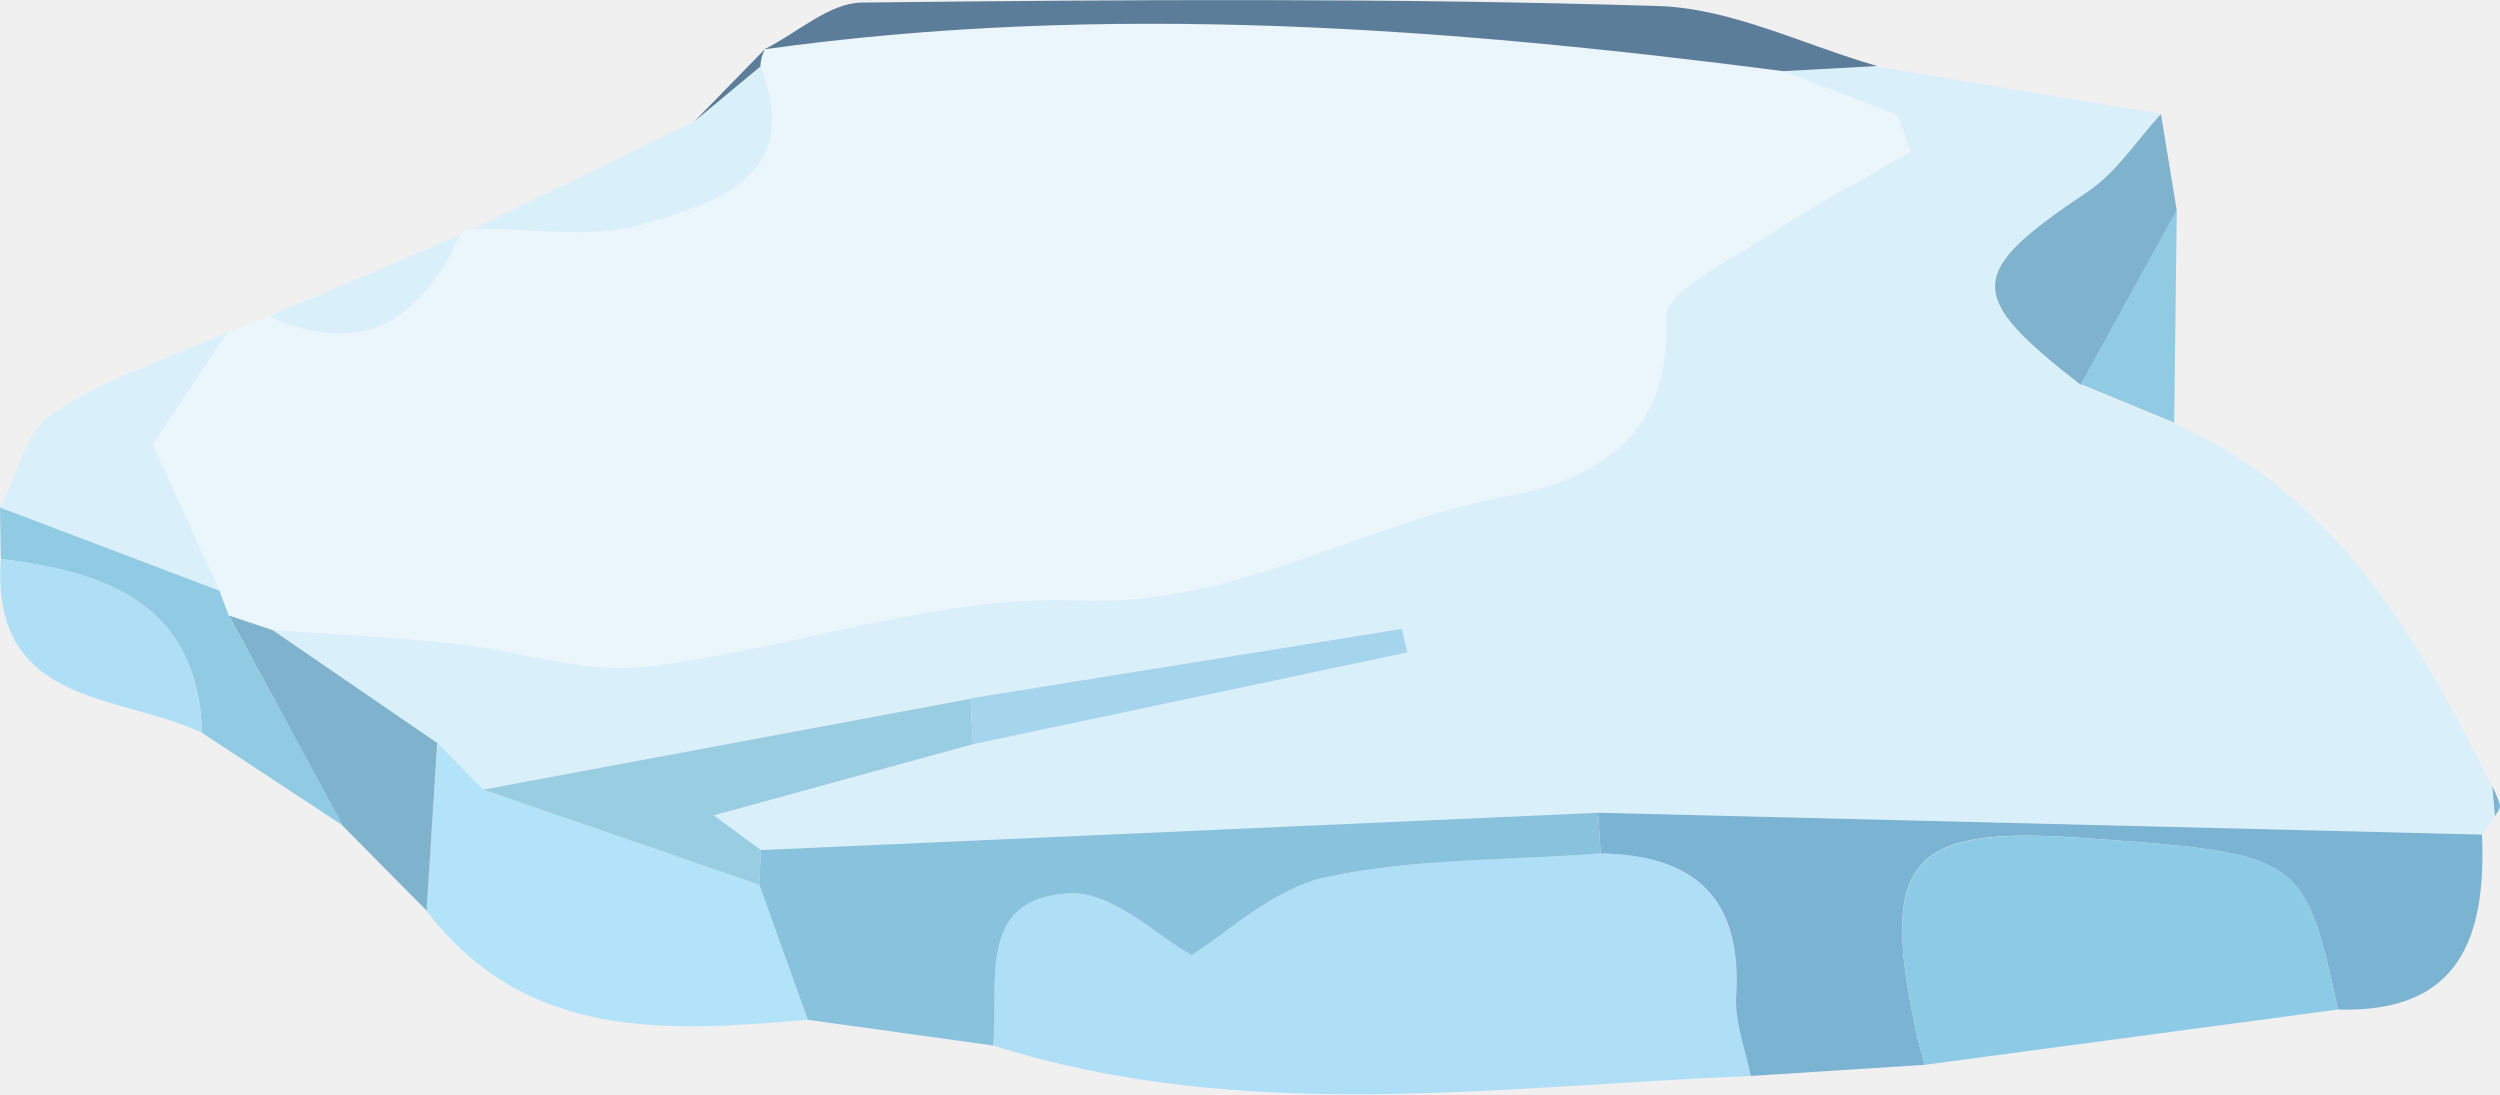
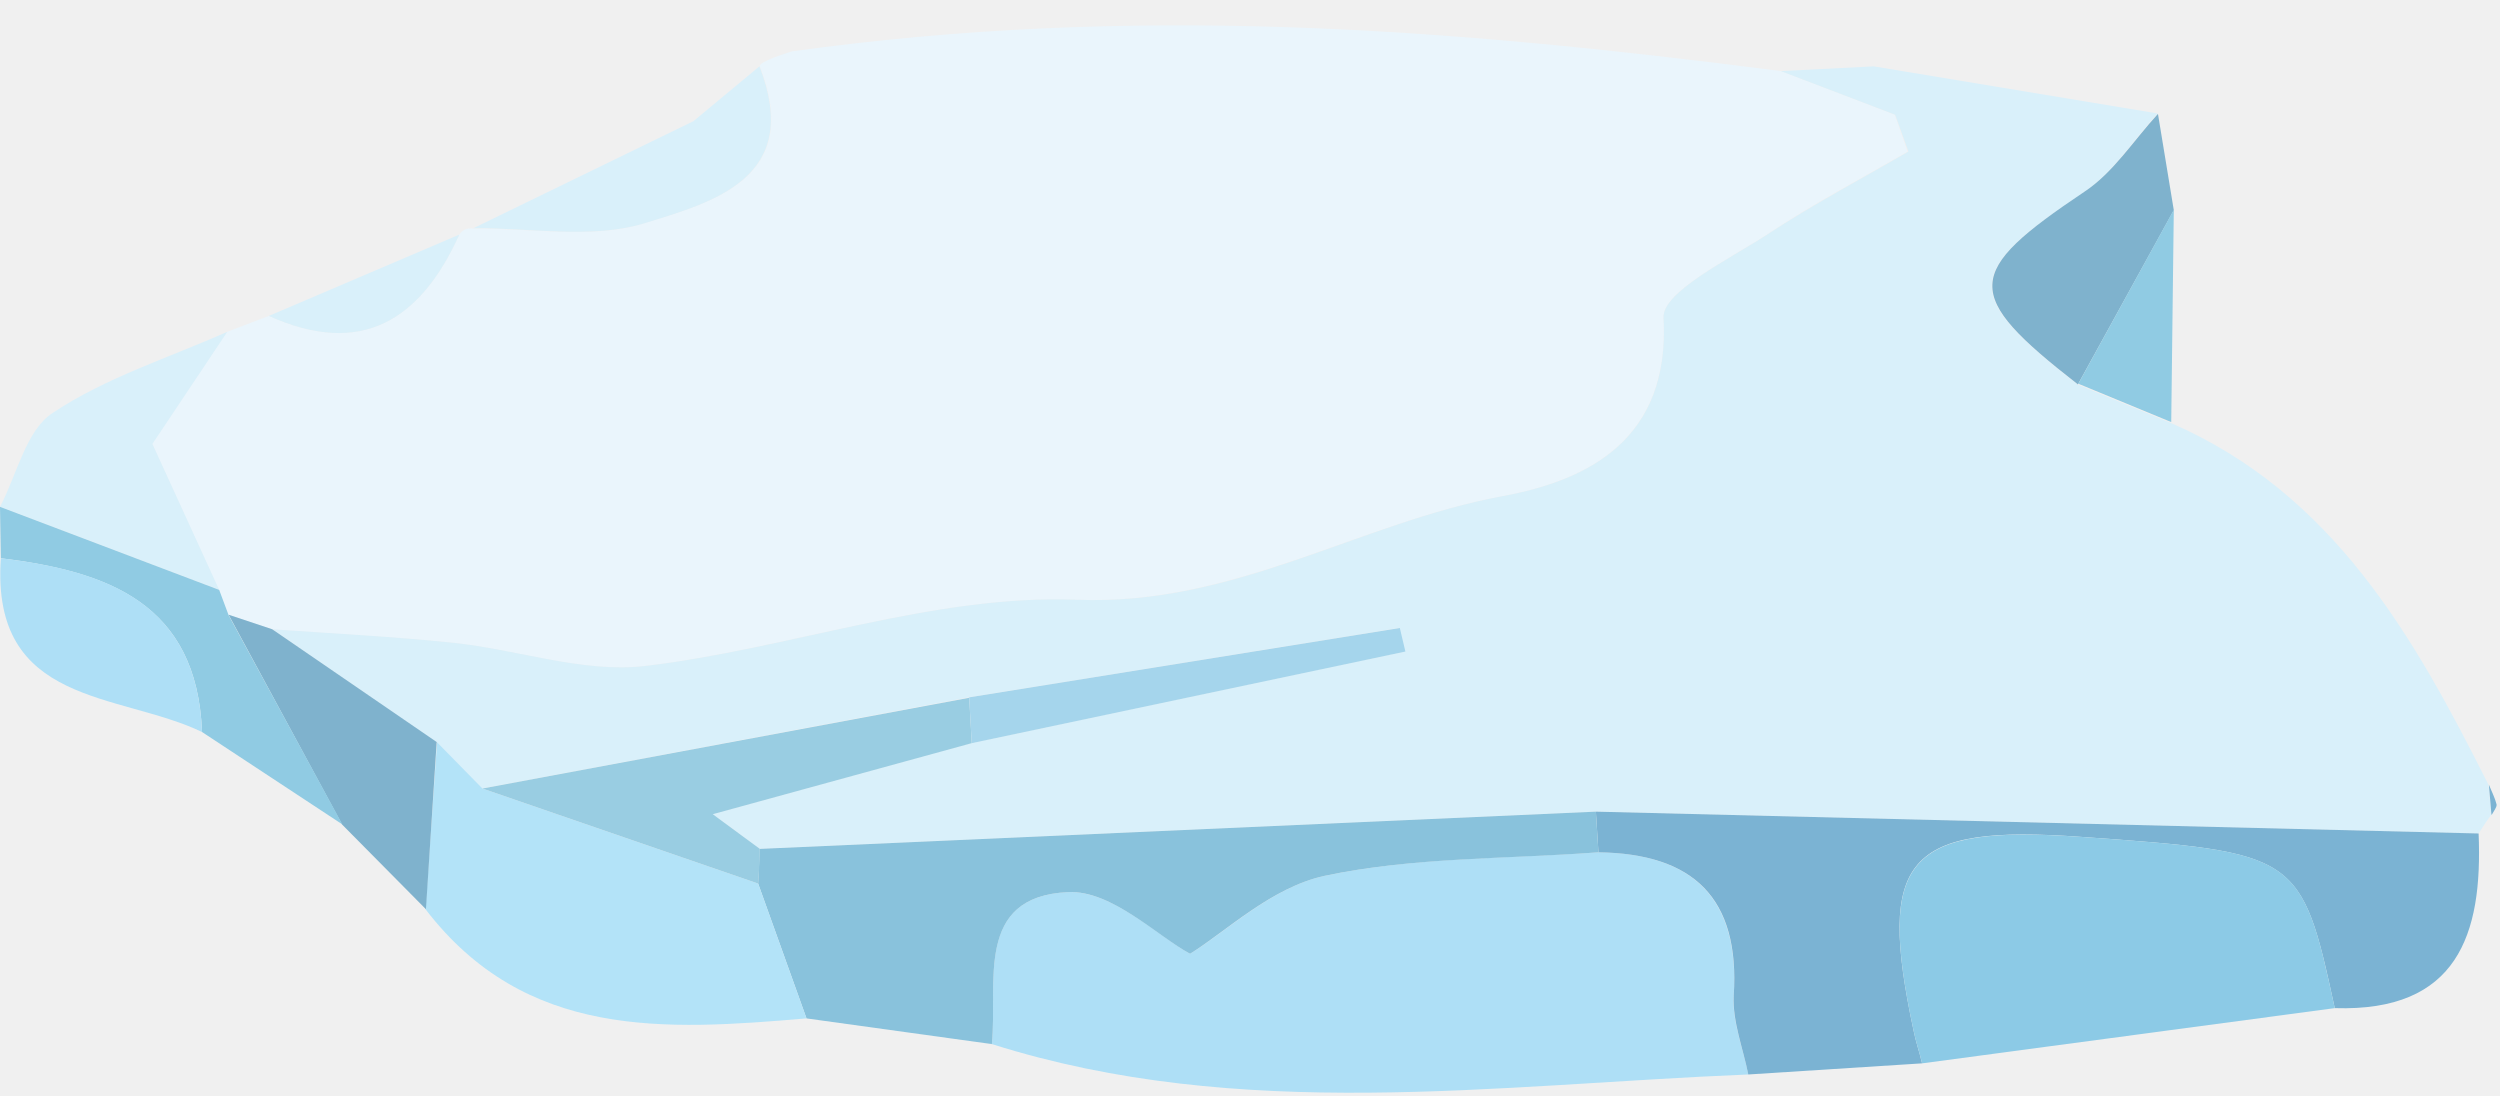
- <svg xmlns="http://www.w3.org/2000/svg" id="Layer_1" viewBox="0 0 583.2 255.3">
+ <svg xmlns="http://www.w3.org/2000/svg" width="584" height="256" viewBox="0 0 584 256" fill="none">
+   <g clip-path="url(#clip0_12_2)">
+     <path d="M53.1 77.5L62.8 73.8C84.5 83.6 98.3 74.7 107.3 54.8C108.1 53.6 109.2 53.2 110.6 53.4C123.9 53.2 138.1 56 150.3 52.2C166.6 47.2 187.7 41.7 177.5 15.5C177.067 14.387 185 12 185 12C264.4 1 337 6.4 416 16.6L442.6 26.8L445.6 35.4C434.6 41.8 423.3 47.7 412.7 54.8C403.8 60.6 388.2 68.2 388.6 74.2C390.1 102.6 371 112.2 350.9 115.9C317.4 122.1 288.3 141.5 251.4 140.1C218 138.8 184.3 151.6 150.4 155.6C136.1 157.2 121 151.8 106.2 150.2C92 148.7 77.8 148.1 63.5 147L53.3 143.7L51.1 137.8L35.5 103.6L53 77.5H53.1Z" fill="#EAF5FC" />
+     <path d="M63.6 147C77.9 148 92.1 148.7 106.3 150.2C121.1 151.8 136.2 157.2 150.5 155.6C184.4 151.6 218.1 138.8 251.5 140.1C288.4 141.6 317.5 122.1 351 115.9C371.1 112.2 390.2 102.6 388.6 74.2C388.3 68.2 403.9 60.6 412.8 54.8C423.4 47.8 434.8 41.8 445.8 35.4L442.7 26.8L416 16.6L437.7 15.5L504 26.5C498.3 32.8 493.6 40.3 486.8 44.9C458.6 63.7 458.2 68.7 485.3 89.8L507.1 98.8C545.1 115.3 563.9 148.7 581.3 183.3L582 190.3C580.9 191.7 579.9 193.3 579 194.7L372.7 189.6L177.4 198.3C174.1 195.8 170.8 193.3 166.4 190.2L226.8 173.6L328.1 152.2L326.8 146.7L226.3 162.9L112.6 184.2L102 173.4L63.6 147Z" fill="#D9F0FA" />
+     <path d="M408.4 251C349.3 253.4 289.9 262.3 231.7 243.9C233.1 229.5 227.5 209.5 249.4 208.4C259.7 207.9 270.5 218.7 278 222.8C286.4 217.7 297 207.3 309.4 204.6C330.1 200.2 352 200.6 373.4 199.1C395.4 199.4 406.4 209.7 405 232.6C404.6 238.6 407.2 244.9 408.4 251Z" fill="#AEDFF6" />
+     <path d="M408.4 251C407.2 244.9 404.7 238.7 405 232.6C406.5 209.7 395.5 199.4 373.4 199.1L372.8 189.6L579 194.7C580 218.4 574 236.4 545.4 235.5C537.6 199.5 536.9 199.1 486.2 195.5C445.2 192.5 438.4 200.5 447 240.7C447.5 243.3 448.4 245.8 449 248.4L408.4 251Z" fill="#7BB3D3" />
+     <path d="M449 248.4C448.4 245.8 447.5 243.3 447 240.7C438.4 200.5 445.3 192.6 486.2 195.5C537 199.1 537.6 199.5 545.4 235.5L449 248.4Z" fill="#8CCAE6" />
+     <path d="M372.8 189.6L373.4 199.1C352 200.7 330.1 200.2 309.4 204.6C297 207.3 286.4 217.6 278 222.8C270.5 218.8 259.7 207.9 249.5 208.4C227.5 209.4 233.1 229.6 231.7 243.9L188.4 237.9L177.1 206.4L177.5 198.3L372.8 189.6Z" fill="#89C2DC" />
+     <path d="M177.1 206.4L188.4 237.9C155.4 240.7 122.8 242.9 99.4 212.4L102.1 173.4L112.7 184.2L177.1 206.4Z" fill="#B3E3F8" />
+     <path d="M53.1 77.5L35.6 103.7L51.2 137.8L0 118.4C4 110.8 6.1 100.4 12.4 96.4C24.7 88.2 39.4 83.6 53.1 77.5Z" fill="#D9F0FA" />
+     <path d="M102 173.4L99.5 212.4L79.9 192.6L53.4 143.6L63.6 147L102.1 173.4H102Z" fill="#7FB2CD" />
+     <path d="M53.4 143.7L80 192.6L47.2 171C46 140.8 25 133.5 0.2 130.4L0 118.4L51.2 137.8L53.4 143.7Z" fill="#90CBE3" />
+     <path d="M0.2 130.4C25 133.4 46 140.8 47.2 171C27.9 161.7 -2.2 165 0.2 130.4Z" fill="#AEDFF6" />
+     <path d="M485.4 89.8C458.3 68.7 458.7 63.7 486.9 44.8C493.7 40.3 498.4 32.8 504.1 26.6L507.8 49.1L485.4 89.8Z" fill="#7FB2CD" />
+     <path d="M177.4 15.5C187.6 41.6 166.6 47.2 150.4 52.2C138.1 55.9 123.9 53.2 110.6 53.3L162 28.3L177.4 15.5Z" fill="#D9F0FA" />
+     <path d="M485.4 89.8L507.8 49L507.2 98.6L485.4 89.6V89.8Z" fill="#90CBE3" />
+     <path d="M107.3 54.8C98.3 74.7 84.5 83.6 62.8 73.8L107.3 54.8Z" fill="#D9F0FA" />
+     <path d="M582 190.3L581.4 183.3C582 184.8 582.8 186.3 583.2 187.9C583.3 188.6 582.5 189.5 582.1 190.3H582Z" fill="#7BB3D3" />
+     <path d="M177.1 206.4L112.7 184.2L226.4 163L227 173.6L166.5 190.2L177.5 198.3C177.5 201 177.3 203.7 177.1 206.4Z" fill="#99CDE2" />
+     <path d="M227 173.6L226.4 162.9L327 146.7L328.3 152.2L227 173.6Z" fill="#A5D5EC" />
+   </g>
  <defs>
-     <style>
-       .cls-4{fill:#aedff6}.cls-7{fill:#5c7d99}.cls-8{fill:#7bb3d3}.cls-10{fill:#90cbe3}.cls-11{fill:#d9f0fa}.cls-12{fill:#7fb2cd}
-     </style>
+     <clipPath id="clip0_12_2">
+       <rect width="583.2" height="255.3" fill="white" />
+     </clipPath>
  </defs>
-   <path d="m53.1 77.5 9.7-3.7c21.7 9.8 35.5.9 44.5-19 .8-1.2 1.9-1.6 3.3-1.4 13.3-.2 27.5 2.6 39.7-1.2 16.3-5 37.3-10.5 27.1-36.7 0-1.4.4-2.7 1-4C257.8.5 337 6.4 416 16.6l26.6 10.2 3 8.6c-11 6.4-22.3 12.3-32.9 19.4-8.9 5.8-24.5 13.4-24.1 19.4 1.5 28.4-17.6 38-37.7 41.7-33.5 6.2-62.6 25.6-99.5 24.2-33.4-1.3-67.1 11.5-101 15.5-14.3 1.6-29.4-3.8-44.2-5.4-14.2-1.5-28.4-2.1-42.7-3.2l-10.2-3.3-2.2-5.9-15.6-34.2L53 77.5Z" style="fill:#eaf5fc" />
-   <path d="M63.6 147c14.3 1 28.5 1.7 42.7 3.2 14.8 1.6 29.9 7 44.2 5.4 33.9-4 67.6-16.8 101-15.5 36.9 1.5 66-18 99.5-24.2 20.1-3.7 39.2-13.3 37.6-41.7-.3-6 15.3-13.6 24.2-19.4 10.6-7 22-13 33-19.4l-3.1-8.6L416 16.6l21.7-1.1 66.3 11c-5.7 6.3-10.4 13.8-17.2 18.4-28.2 18.8-28.6 23.8-1.5 44.9l21.8 9c38 16.5 56.8 49.9 74.2 84.5l.7 7c-1.1 1.4-2.1 3-3 4.4l-206.3-5.1-195.3 8.7c-3.3-2.5-6.6-5-11-8.1l60.4-16.6 101.3-21.4-1.3-5.5-100.5 16.2-113.7 21.3-10.6-10.8L63.6 147Z" class="cls-11" />
-   <path d="M408.4 251c-59.1 2.4-118.5 11.3-176.7-7.1 1.4-14.4-4.2-34.4 17.7-35.5 10.3-.5 21.1 10.3 28.6 14.4 8.4-5.1 19-15.5 31.4-18.2 20.7-4.4 42.6-4 64-5.5 22 .3 33 10.6 31.6 33.5-.4 6 2.2 12.3 3.4 18.4Z" class="cls-4" />
-   <path d="M408.4 251c-1.2-6.1-3.7-12.3-3.4-18.4 1.5-22.9-9.5-33.2-31.6-33.5l-.6-9.5 206.2 5.1c1 23.7-5 41.7-33.6 40.8-7.8-36-8.5-36.4-59.2-40-41-3-47.8 5-39.2 45.2.5 2.6 1.4 5.1 2 7.7l-40.6 2.6Z" class="cls-8" />
-   <path d="M449 248.4c-.6-2.6-1.5-5.1-2-7.7-8.6-40.2-1.7-48.1 39.2-45.2 50.8 3.6 51.4 4 59.2 40L449 248.4Z" style="fill:#8ccae6" />
-   <path d="m372.8 189.6.6 9.5c-21.4 1.6-43.3 1.1-64 5.5-12.4 2.7-23 13-31.4 18.2-7.5-4-18.3-14.9-28.5-14.4-22 1-16.4 21.2-17.8 35.5l-43.3-6-11.3-31.5.4-8.1 195.3-8.7Z" style="fill:#89c2dc" />
-   <path d="m177.1 206.4 11.3 31.5c-33 2.8-65.6 5-89-25.5l2.7-39 10.6 10.8 64.4 22.2Z" style="fill:#b3e3f8" />
-   <path d="M437.9 15.4 416 16.6C337.1 6.4 258 .4 178.3 11.5 186 7.7 193.4.7 201 .6c62-.7 123.9-1.1 185.7.8 17.2.5 34.1 9.1 51.2 14Z" class="cls-7" />
-   <path d="m53.1 77.5-17.5 26.2 15.6 34.1L0 118.4c4-7.6 6.1-18 12.4-22 12.3-8.2 27-12.8 40.7-18.9Z" class="cls-11" />
-   <path d="m102 173.4-2.5 39-19.6-19.8-26.5-49 10.2 3.4 38.5 26.4Z" class="cls-12" />
-   <path d="M53.4 143.7 80 192.6 47.2 171C46 140.8 25 133.5.2 130.4l-.2-12 51.2 19.4 2.2 5.9Z" class="cls-10" />
-   <path d="M.2 130.4c24.8 3 45.8 10.4 47 40.6-19.3-9.3-49.4-6-47-40.6Z" class="cls-4" />
-   <path d="M485.4 89.8c-27.1-21.1-26.7-26.1 1.5-45 6.8-4.5 11.5-12 17.2-18.2l3.7 22.5-22.4 40.7Z" class="cls-12" />
-   <path d="M177.4 15.5c10.2 26.1-10.8 31.7-27 36.7-12.3 3.7-26.5 1-39.8 1.1l51.4-25 15.4-12.8Z" class="cls-11" />
-   <path d="M485.4 89.8 507.8 49l-.6 49.6-21.8-9Z" class="cls-10" />
-   <path d="M107.3 54.8c-9 19.9-22.8 28.8-44.5 19l44.5-19Z" class="cls-11" />
-   <path d="M177.4 15.5 162 28.3l16.4-16.8c-.6 1.3-1 2.6-1 4Z" class="cls-7" />
-   <path d="m582 190.3-.6-7c.6 1.5 1.4 3 1.8 4.6.1.7-.7 1.6-1.1 2.4Z" class="cls-8" />
-   <path d="m177.1 206.4-64.4-22.2L226.4 163l.6 10.6-60.5 16.6 11 8.1c0 2.7-.2 5.4-.4 8.1Z" style="fill:#99cde2" />
-   <path d="m227 173.6-.6-10.7L327 146.7l1.3 5.5L227 173.6Z" style="fill:#a5d5ec" />
</svg>
